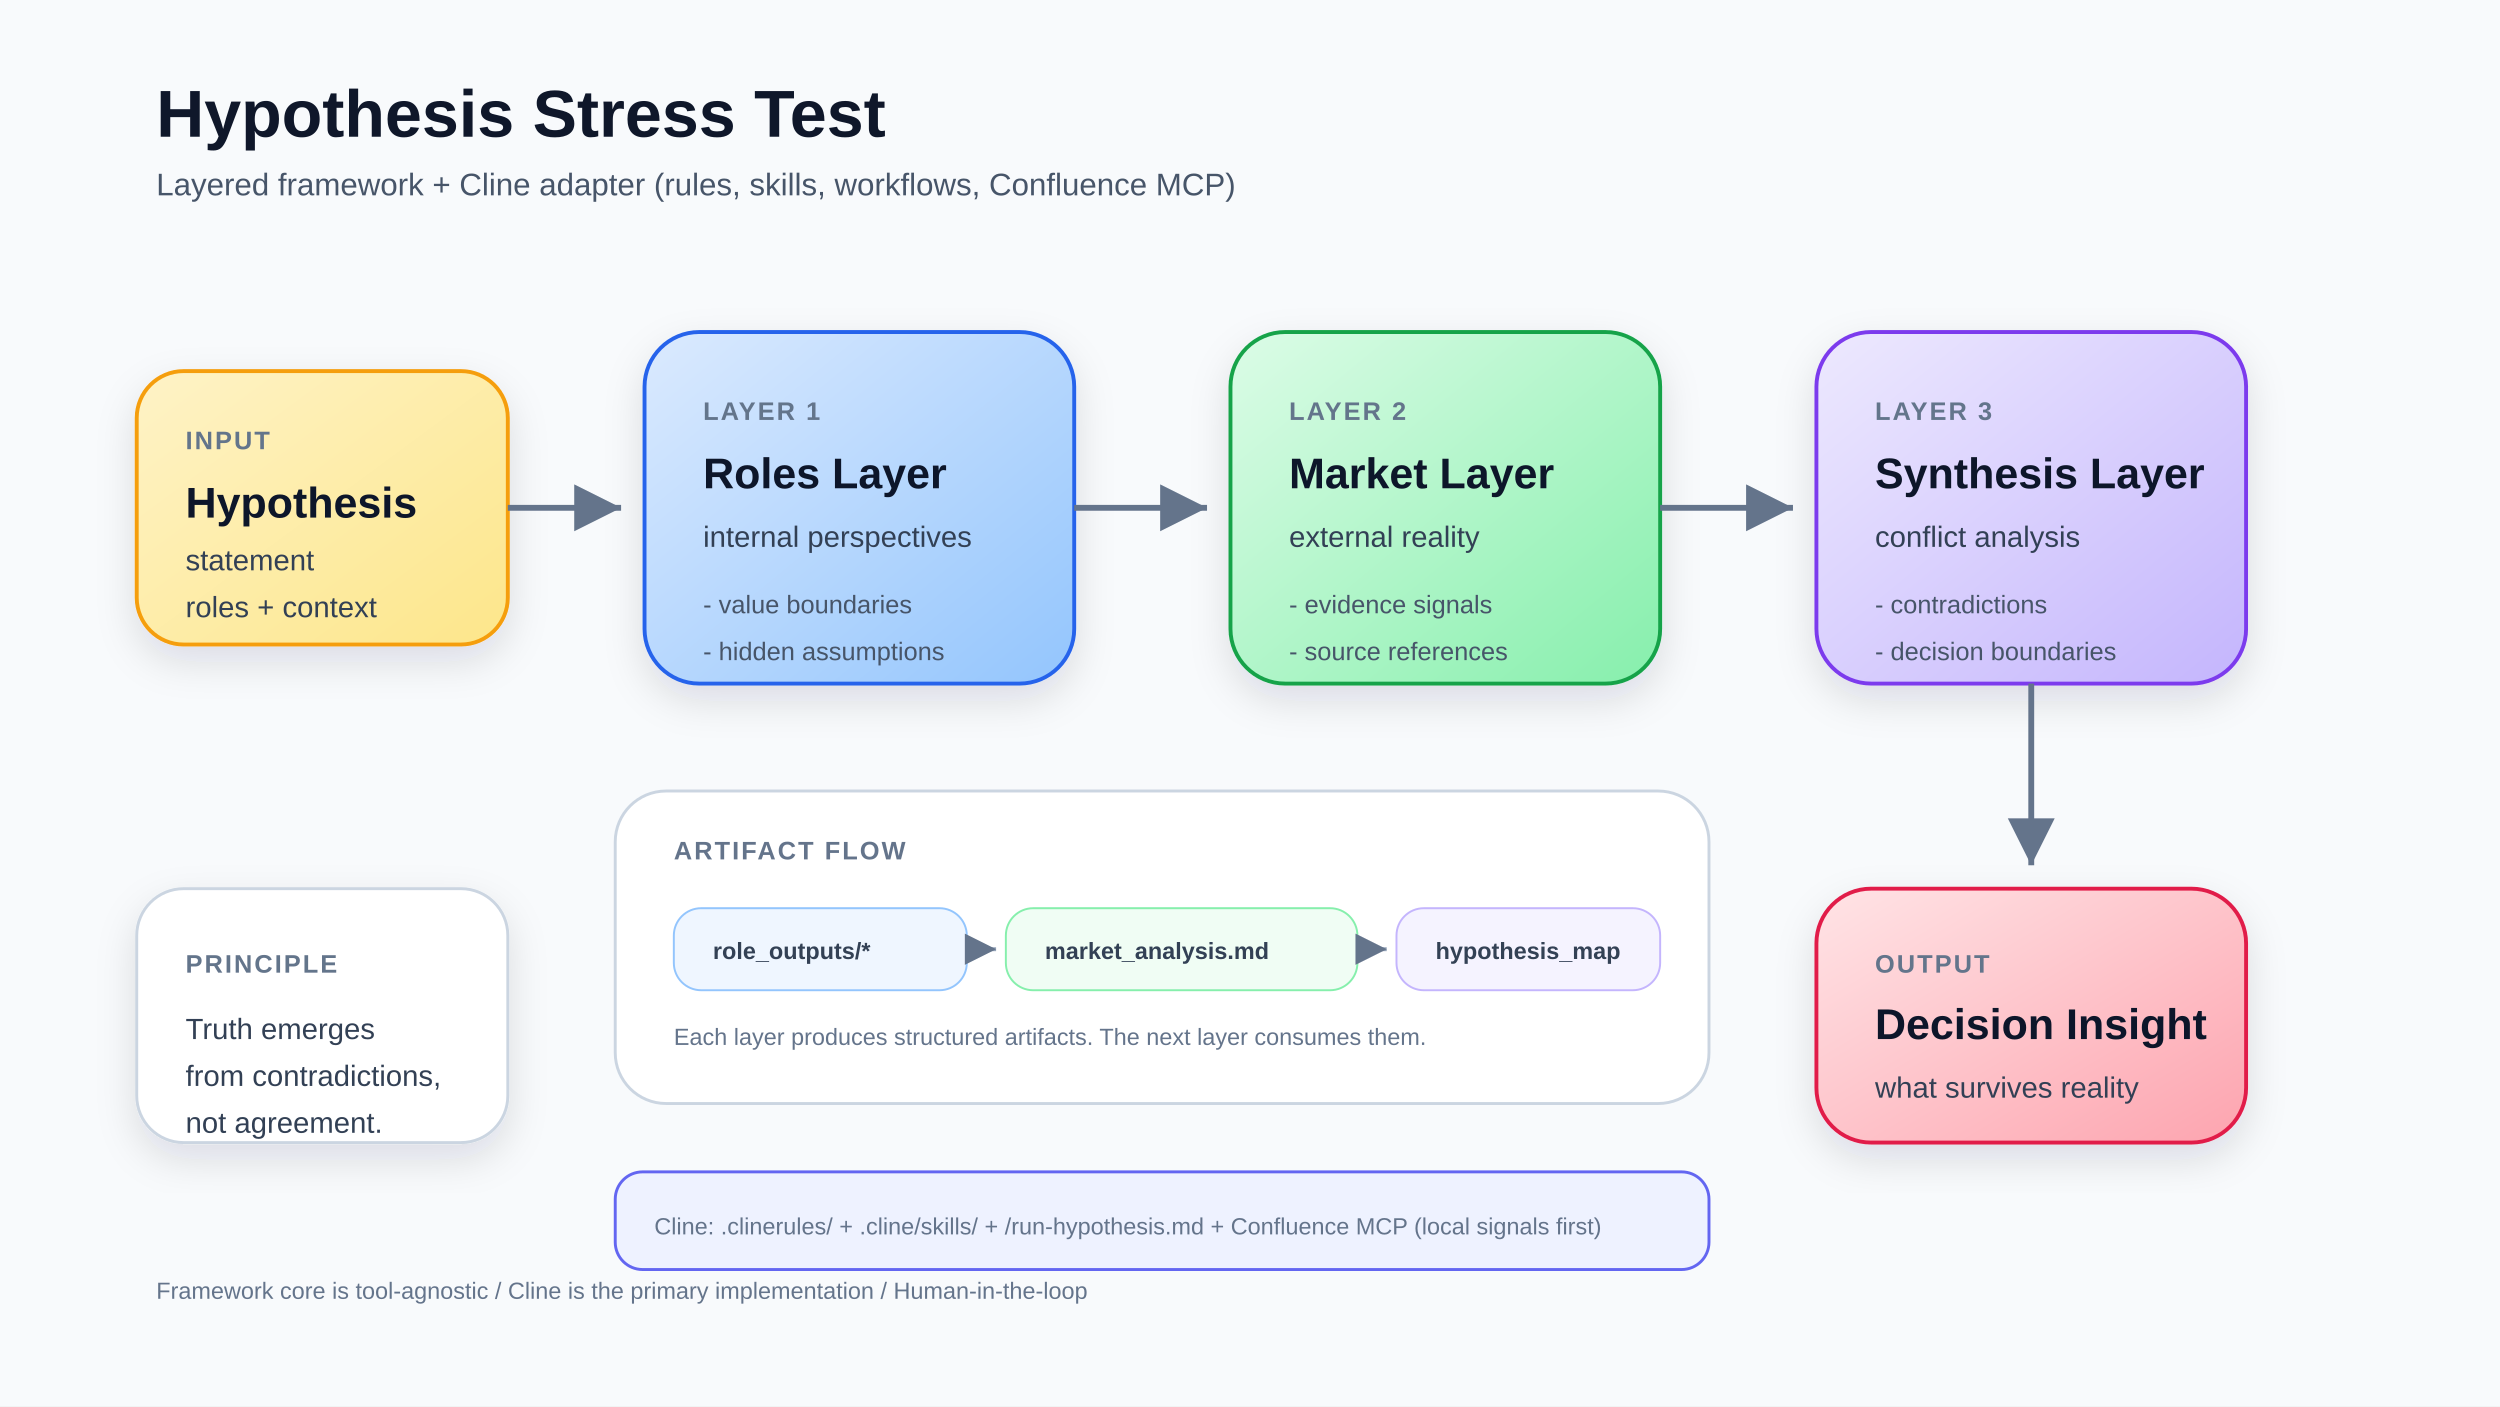
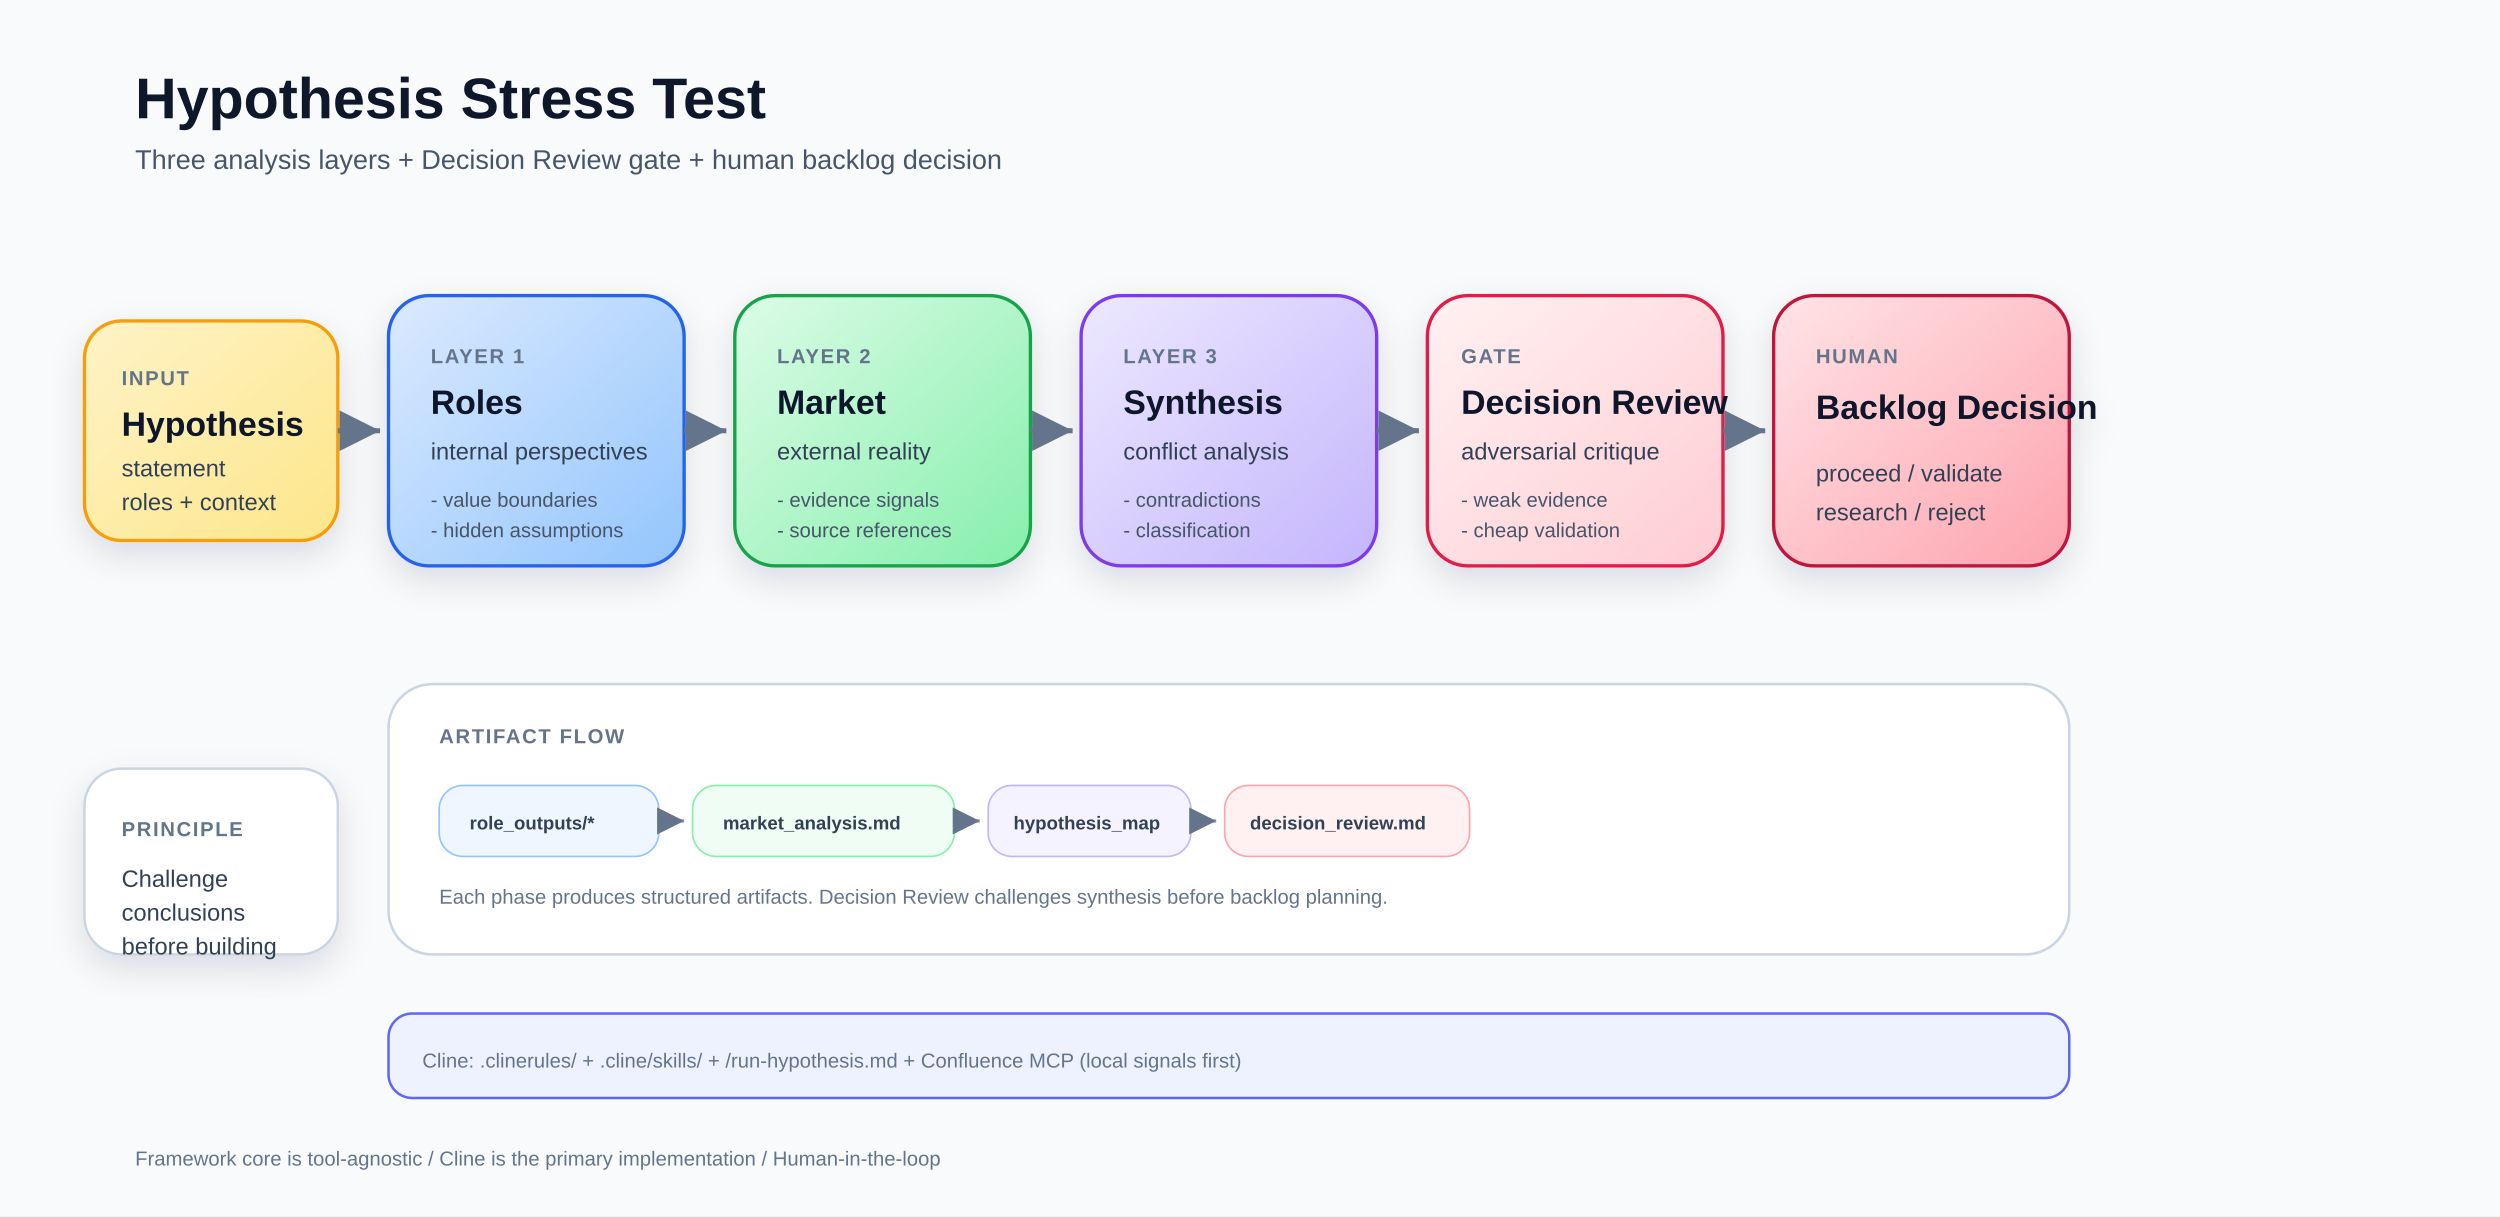
- <svg xmlns="http://www.w3.org/2000/svg" width="1280" height="720" viewBox="0 0 1280 720" fill="none">
+ <svg xmlns="http://www.w3.org/2000/svg" width="1480" height="720" viewBox="0 0 1480 720" fill="none">
  <defs>
    <filter id="shadow" x="-20%" y="-20%" width="140%" height="140%">
      <feDropShadow dx="0" dy="8" stdDeviation="10" flood-color="#0f172a" flood-opacity="0.12" />
    </filter>
    <marker id="arrow" markerWidth="12" markerHeight="12" refX="10" refY="6" orient="auto" markerUnits="strokeWidth">
      <path d="M2 2 L10 6 L2 10 Z" fill="#64748b" />
    </marker>
    <linearGradient id="inputGrad" x1="0" x2="1" y1="0" y2="1">
      <stop offset="0%" stop-color="#FEF3C7" />
      <stop offset="100%" stop-color="#FDE68A" />
    </linearGradient>
    <linearGradient id="rolesGrad" x1="0" x2="1" y1="0" y2="1">
      <stop offset="0%" stop-color="#DBEAFE" />
      <stop offset="100%" stop-color="#93C5FD" />
    </linearGradient>
    <linearGradient id="marketGrad" x1="0" x2="1" y1="0" y2="1">
      <stop offset="0%" stop-color="#DCFCE7" />
      <stop offset="100%" stop-color="#86EFAC" />
    </linearGradient>
    <linearGradient id="synthGrad" x1="0" x2="1" y1="0" y2="1">
      <stop offset="0%" stop-color="#EDE9FE" />
      <stop offset="100%" stop-color="#C4B5FD" />
    </linearGradient>
-     <linearGradient id="decisionGrad" x1="0" x2="1" y1="0" y2="1">
+     <linearGradient id="reviewGrad" x1="0" x2="1" y1="0" y2="1">
+       <stop offset="0%" stop-color="#FFF1F2" />
+       <stop offset="100%" stop-color="#FECDD3" />
+     </linearGradient>
+     <linearGradient id="backlogGrad" x1="0" x2="1" y1="0" y2="1">
      <stop offset="0%" stop-color="#FFE4E6" />
      <stop offset="100%" stop-color="#FDA4AF" />
    </linearGradient>
    <style>
      .title { font: 700 34px Arial, sans-serif; fill: #0f172a; }
      .subtitle { font: 400 16px Arial, sans-serif; fill: #475569; }
-       .card-title { font: 700 22px Arial, sans-serif; fill: #0f172a; }
-       .card-sub { font: 400 15px Arial, sans-serif; fill: #334155; }
-       .label { font: 700 13px Arial, sans-serif; fill: #64748b; letter-spacing: 0.08em; }
-       .small { font: 400 13px Arial, sans-serif; fill: #475569; }
+       .card-title { font: 700 20px Arial, sans-serif; fill: #0f172a; }
+       .card-sub { font: 400 14px Arial, sans-serif; fill: #334155; }
+       .label { font: 700 12px Arial, sans-serif; fill: #64748b; letter-spacing: 0.08em; }
+       .small { font: 400 12px Arial, sans-serif; fill: #475569; }
      .tiny { font: 400 12px Arial, sans-serif; fill: #64748b; }
-       .pill { font: 700 12px Arial, sans-serif; fill: #334155; }
+       .pill { font: 700 11px Arial, sans-serif; fill: #334155; }
    </style>
  </defs>
-   <rect width="1280" height="720" rx="0" fill="#F8FAFC" />
+   <rect width="1480" height="720" rx="0" fill="#F8FAFC" />
  <text x="80" y="70" class="title">Hypothesis Stress Test</text>
-   <text x="80" y="100" class="subtitle">Layered framework + Cline adapter (rules, skills, workflows, Confluence MCP)</text>
+   <text x="80" y="100" class="subtitle">Three analysis layers + Decision Review gate + human backlog decision</text>
  <g filter="url(#shadow)">
-     <rect x="70" y="190" width="190" height="140" rx="24" fill="url(#inputGrad)" stroke="#F59E0B" stroke-width="2" />
-     <text x="95" y="230" class="label">INPUT</text>
-     <text x="95" y="265" class="card-title">Hypothesis</text>
-     <text x="95" y="292" class="card-sub">statement</text>
-     <text x="95" y="316" class="card-sub">roles + context</text>
+     <rect x="50" y="190" width="150" height="130" rx="22" fill="url(#inputGrad)" stroke="#F59E0B" stroke-width="2" />
+     <text x="72" y="228" class="label">INPUT</text>
+     <text x="72" y="258" class="card-title">Hypothesis</text>
+     <text x="72" y="282" class="card-sub">statement</text>
+     <text x="72" y="302" class="card-sub">roles + context</text>
  </g>
  <g filter="url(#shadow)">
-     <rect x="330" y="170" width="220" height="180" rx="28" fill="url(#rolesGrad)" stroke="#2563EB" stroke-width="2" />
-     <text x="360" y="215" class="label">LAYER 1</text>
-     <text x="360" y="250" class="card-title">Roles Layer</text>
-     <text x="360" y="280" class="card-sub">internal perspectives</text>
-     <text x="360" y="314" class="small">- value boundaries</text>
-     <text x="360" y="338" class="small">- hidden assumptions</text>
+     <rect x="230" y="175" width="175" height="160" rx="24" fill="url(#rolesGrad)" stroke="#2563EB" stroke-width="2" />
+     <text x="255" y="215" class="label">LAYER 1</text>
+     <text x="255" y="245" class="card-title">Roles</text>
+     <text x="255" y="272" class="card-sub">internal perspectives</text>
+     <text x="255" y="300" class="small">- value boundaries</text>
+     <text x="255" y="318" class="small">- hidden assumptions</text>
  </g>
  <g filter="url(#shadow)">
-     <rect x="630" y="170" width="220" height="180" rx="28" fill="url(#marketGrad)" stroke="#16A34A" stroke-width="2" />
-     <text x="660" y="215" class="label">LAYER 2</text>
-     <text x="660" y="250" class="card-title">Market Layer</text>
-     <text x="660" y="280" class="card-sub">external reality</text>
-     <text x="660" y="314" class="small">- evidence signals</text>
-     <text x="660" y="338" class="small">- source references</text>
+     <rect x="435" y="175" width="175" height="160" rx="24" fill="url(#marketGrad)" stroke="#16A34A" stroke-width="2" />
+     <text x="460" y="215" class="label">LAYER 2</text>
+     <text x="460" y="245" class="card-title">Market</text>
+     <text x="460" y="272" class="card-sub">external reality</text>
+     <text x="460" y="300" class="small">- evidence signals</text>
+     <text x="460" y="318" class="small">- source references</text>
  </g>
  <g filter="url(#shadow)">
-     <rect x="930" y="170" width="220" height="180" rx="28" fill="url(#synthGrad)" stroke="#7C3AED" stroke-width="2" />
-     <text x="960" y="215" class="label">LAYER 3</text>
-     <text x="960" y="250" class="card-title">Synthesis Layer</text>
-     <text x="960" y="280" class="card-sub">conflict analysis</text>
-     <text x="960" y="314" class="small">- contradictions</text>
-     <text x="960" y="338" class="small">- decision boundaries</text>
+     <rect x="640" y="175" width="175" height="160" rx="24" fill="url(#synthGrad)" stroke="#7C3AED" stroke-width="2" />
+     <text x="665" y="215" class="label">LAYER 3</text>
+     <text x="665" y="245" class="card-title">Synthesis</text>
+     <text x="665" y="272" class="card-sub">conflict analysis</text>
+     <text x="665" y="300" class="small">- contradictions</text>
+     <text x="665" y="318" class="small">- classification</text>
  </g>
  <g filter="url(#shadow)">
-     <rect x="930" y="455" width="220" height="130" rx="28" fill="url(#decisionGrad)" stroke="#E11D48" stroke-width="2" />
-     <text x="960" y="498" class="label">OUTPUT</text>
-     <text x="960" y="532" class="card-title">Decision Insight</text>
-     <text x="960" y="562" class="card-sub">what survives reality</text>
+     <rect x="845" y="175" width="175" height="160" rx="24" fill="url(#reviewGrad)" stroke="#E11D48" stroke-width="2" />
+     <text x="865" y="215" class="label">GATE</text>
+     <text x="865" y="245" class="card-title">Decision Review</text>
+     <text x="865" y="272" class="card-sub">adversarial critique</text>
+     <text x="865" y="300" class="small">- weak evidence</text>
+     <text x="865" y="318" class="small">- cheap validation</text>
  </g>
-   <line x1="260" y1="260" x2="318" y2="260" stroke="#64748b" stroke-width="3" marker-end="url(#arrow)" />
-   <line x1="550" y1="260" x2="618" y2="260" stroke="#64748b" stroke-width="3" marker-end="url(#arrow)" />
-   <line x1="850" y1="260" x2="918" y2="260" stroke="#64748b" stroke-width="3" marker-end="url(#arrow)" />
-   <path d="M1040 350 C1040 390 1040 410 1040 443" stroke="#64748b" stroke-width="3" fill="none" marker-end="url(#arrow)" />
-   <rect x="315" y="405" width="560" height="160" rx="26" fill="#FFFFFF" stroke="#CBD5E1" stroke-width="1.5" />
-   <text x="345" y="440" class="label">ARTIFACT FLOW</text>
-   <rect x="345" y="465" width="150" height="42" rx="14" fill="#EFF6FF" stroke="#93C5FD" />
-   <text x="365" y="491" class="pill">role_outputs/*</text>
-   <rect x="515" y="465" width="180" height="42" rx="14" fill="#F0FDF4" stroke="#86EFAC" />
-   <text x="535" y="491" class="pill">market_analysis.md</text>
-   <rect x="715" y="465" width="135" height="42" rx="14" fill="#F5F3FF" stroke="#C4B5FD" />
-   <text x="735" y="491" class="pill">hypothesis_map</text>
-   <line x1="495" y1="486" x2="510" y2="486" stroke="#94A3B8" stroke-width="2" marker-end="url(#arrow)" />
-   <line x1="695" y1="486" x2="710" y2="486" stroke="#94A3B8" stroke-width="2" marker-end="url(#arrow)" />
-   <text x="345" y="535" class="tiny">Each layer produces structured artifacts. The next layer consumes them.</text>
  <g filter="url(#shadow)">
-     <rect x="70" y="455" width="190" height="130" rx="24" fill="#FFFFFF" stroke="#CBD5E1" stroke-width="1.5" />
-     <text x="95" y="498" class="label">PRINCIPLE</text>
-     <text x="95" y="532" class="card-sub">Truth emerges</text>
-     <text x="95" y="556" class="card-sub">from contradictions,</text>
-     <text x="95" y="580" class="card-sub">not agreement.</text>
+     <rect x="1050" y="175" width="175" height="160" rx="24" fill="url(#backlogGrad)" stroke="#BE123C" stroke-width="2" />
+     <text x="1075" y="215" class="label">HUMAN</text>
+     <text x="1075" y="248" class="card-title">Backlog Decision</text>
+     <text x="1075" y="285" class="card-sub">proceed / validate</text>
+     <text x="1075" y="308" class="card-sub">research / reject</text>
  </g>
-   <rect x="315" y="600" width="560" height="50" rx="14" fill="#EEF2FF" stroke="#6366F1" stroke-width="1.5" />
-   <text x="335" y="632" class="tiny">Cline: .clinerules/ + .cline/skills/ + /run-hypothesis.md + Confluence MCP (local signals first)</text>
-   <text x="80" y="665" class="tiny">Framework core is tool-agnostic / Cline is the primary implementation / Human-in-the-loop</text>
+   <line x1="200" y1="255" x2="225" y2="255" stroke="#64748b" stroke-width="3" marker-end="url(#arrow)" />
+   <line x1="405" y1="255" x2="430" y2="255" stroke="#64748b" stroke-width="3" marker-end="url(#arrow)" />
+   <line x1="610" y1="255" x2="635" y2="255" stroke="#64748b" stroke-width="3" marker-end="url(#arrow)" />
+   <line x1="815" y1="255" x2="840" y2="255" stroke="#64748b" stroke-width="3" marker-end="url(#arrow)" />
+   <line x1="1020" y1="255" x2="1045" y2="255" stroke="#64748b" stroke-width="3" marker-end="url(#arrow)" />
+   <rect x="230" y="405" width="995" height="160" rx="26" fill="#FFFFFF" stroke="#CBD5E1" stroke-width="1.5" />
+   <text x="260" y="440" class="label">ARTIFACT FLOW</text>
+   <rect x="260" y="465" width="130" height="42" rx="14" fill="#EFF6FF" stroke="#93C5FD" />
+   <text x="278" y="491" class="pill">role_outputs/*</text>
+   <rect x="410" y="465" width="155" height="42" rx="14" fill="#F0FDF4" stroke="#86EFAC" />
+   <text x="428" y="491" class="pill">market_analysis.md</text>
+   <rect x="585" y="465" width="120" height="42" rx="14" fill="#F5F3FF" stroke="#C4B5FD" />
+   <text x="600" y="491" class="pill">hypothesis_map</text>
+   <rect x="725" y="465" width="145" height="42" rx="14" fill="#FFF1F2" stroke="#FDA4AF" />
+   <text x="740" y="491" class="pill">decision_review.md</text>
+   <line x1="390" y1="486" x2="405" y2="486" stroke="#94A3B8" stroke-width="2" marker-end="url(#arrow)" />
+   <line x1="565" y1="486" x2="580" y2="486" stroke="#94A3B8" stroke-width="2" marker-end="url(#arrow)" />
+   <line x1="705" y1="486" x2="720" y2="486" stroke="#94A3B8" stroke-width="2" marker-end="url(#arrow)" />
+   <text x="260" y="535" class="tiny">Each phase produces structured artifacts. Decision Review challenges synthesis before backlog planning.</text>
+   <g filter="url(#shadow)">
+     <rect x="50" y="455" width="150" height="110" rx="22" fill="#FFFFFF" stroke="#CBD5E1" stroke-width="1.5" />
+     <text x="72" y="495" class="label">PRINCIPLE</text>
+     <text x="72" y="525" class="card-sub">Challenge</text>
+     <text x="72" y="545" class="card-sub">conclusions</text>
+     <text x="72" y="565" class="card-sub">before building</text>
+   </g>
+   <rect x="230" y="600" width="995" height="50" rx="14" fill="#EEF2FF" stroke="#6366F1" stroke-width="1.5" />
+   <text x="250" y="632" class="tiny">Cline: .clinerules/ + .cline/skills/ + /run-hypothesis.md + Confluence MCP (local signals first)</text>
+   <text x="80" y="690" class="tiny">Framework core is tool-agnostic / Cline is the primary implementation / Human-in-the-loop</text>
</svg>
